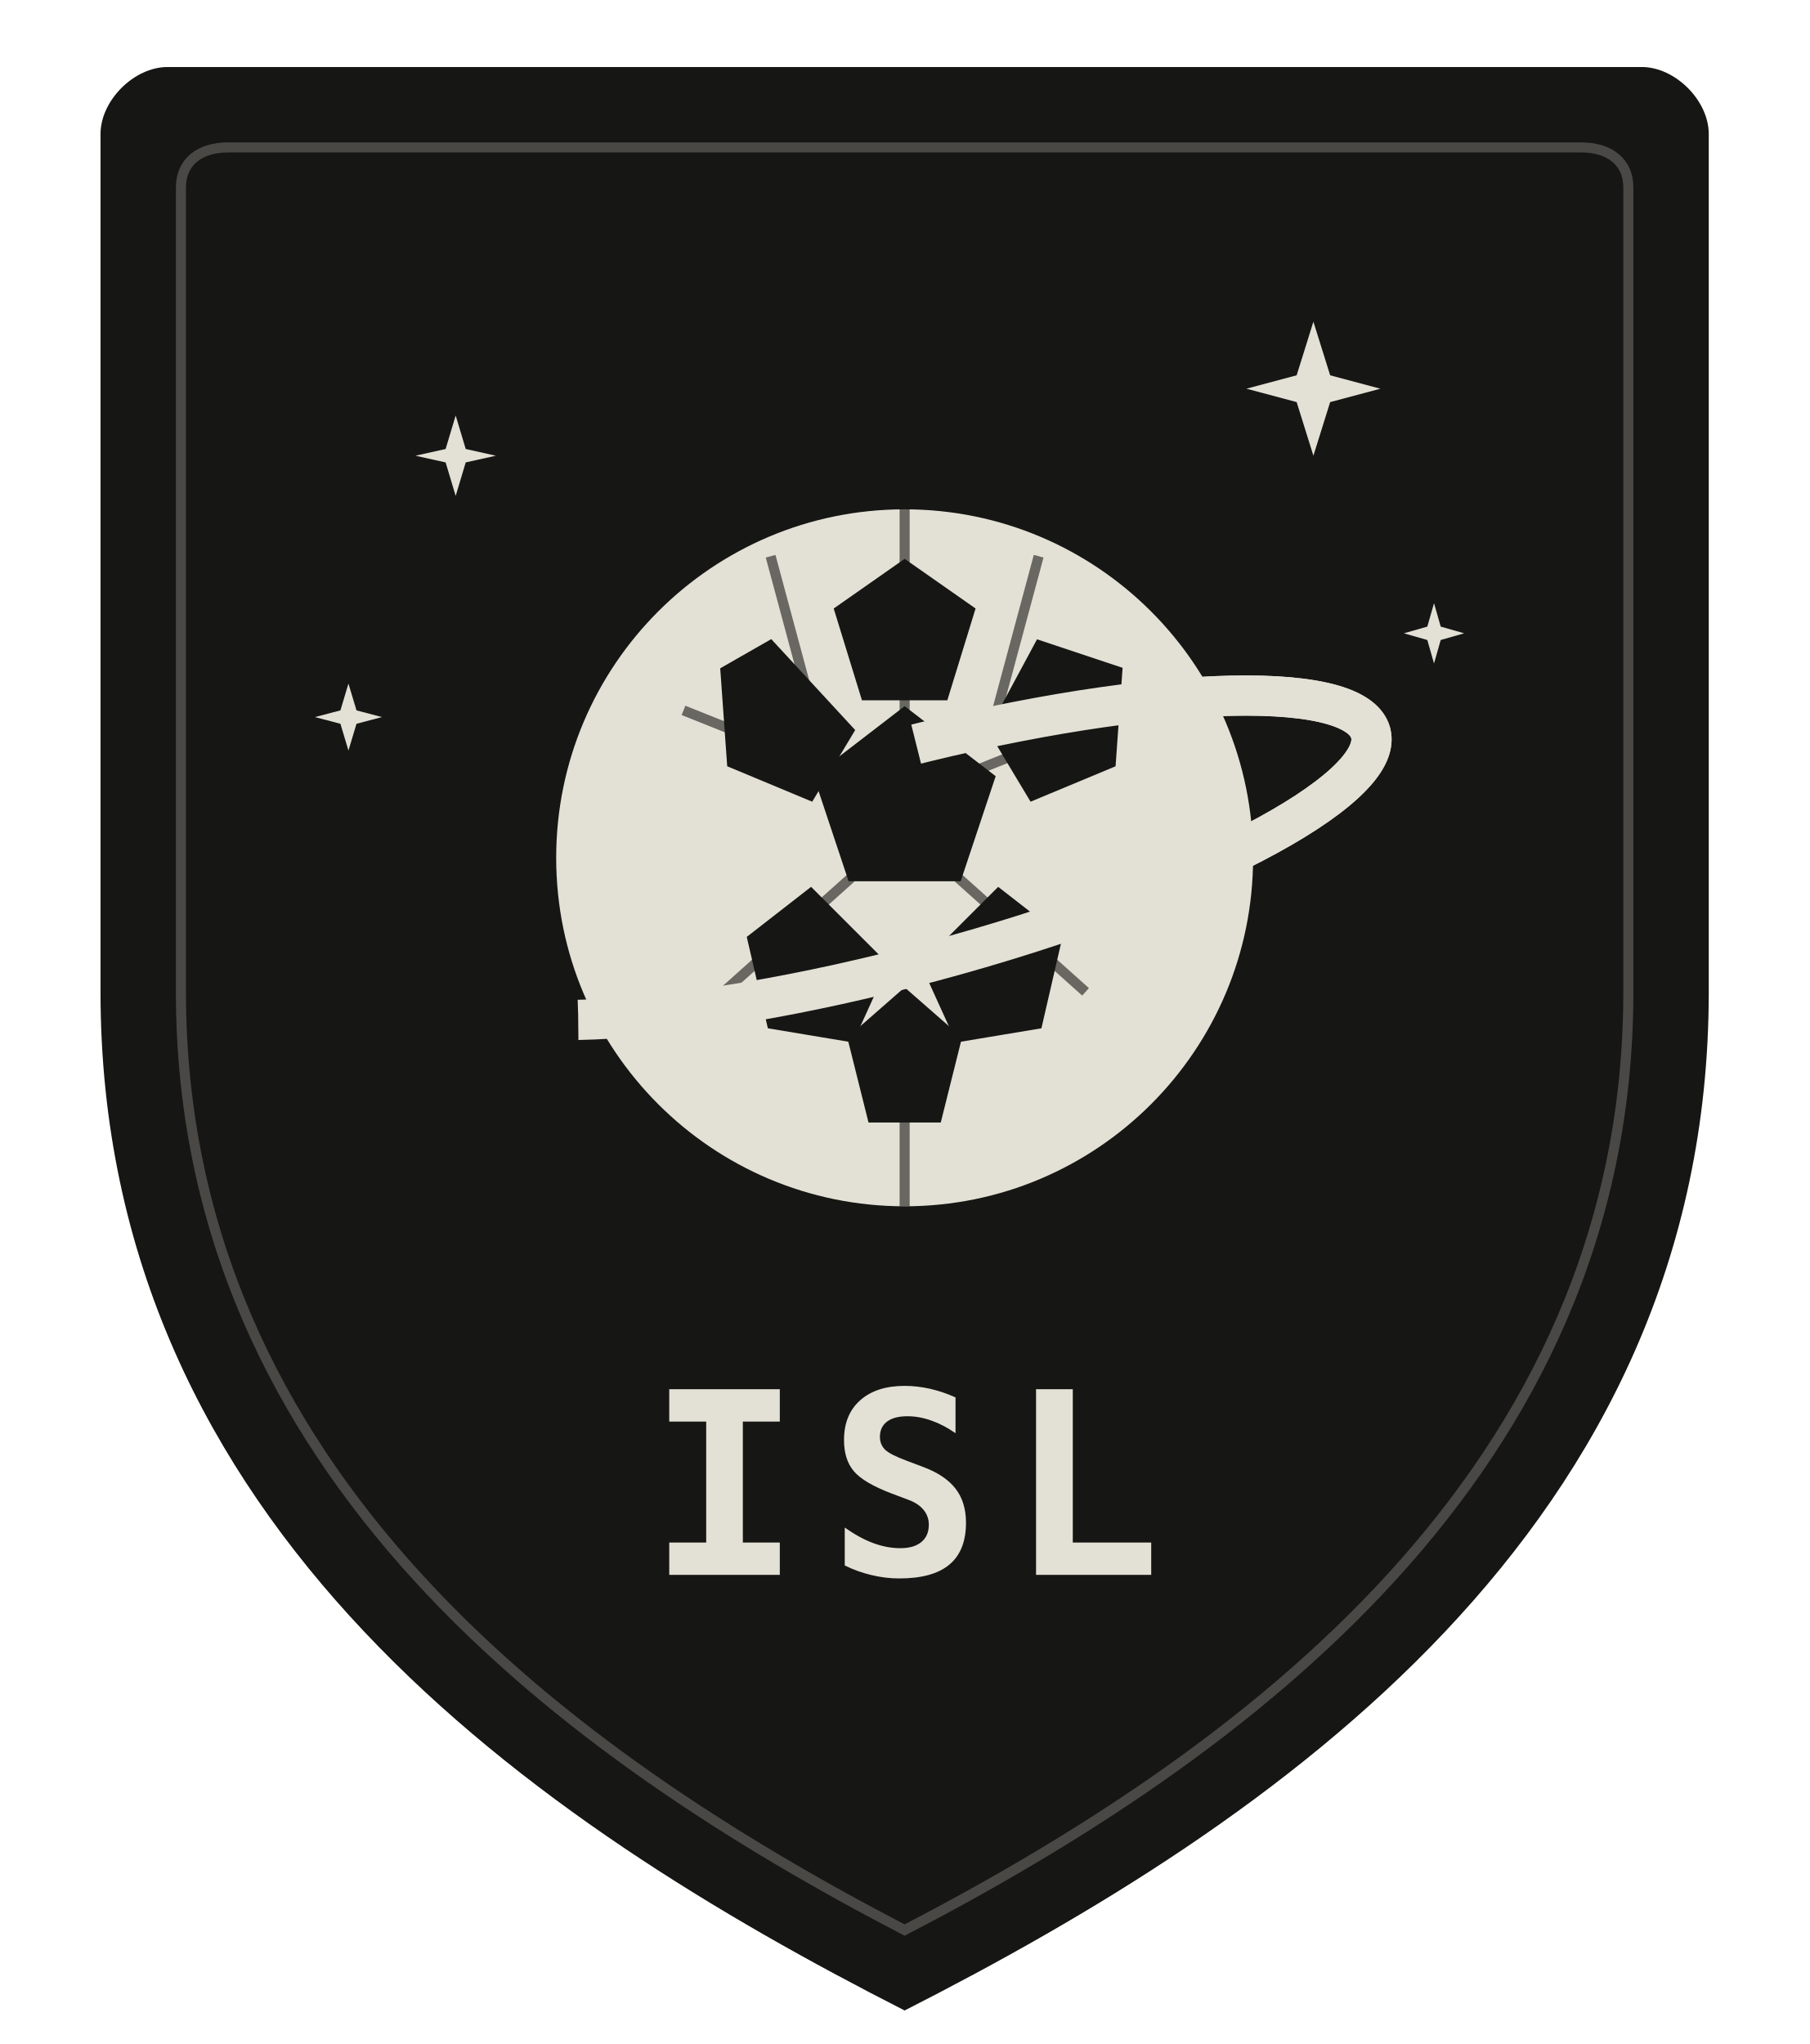
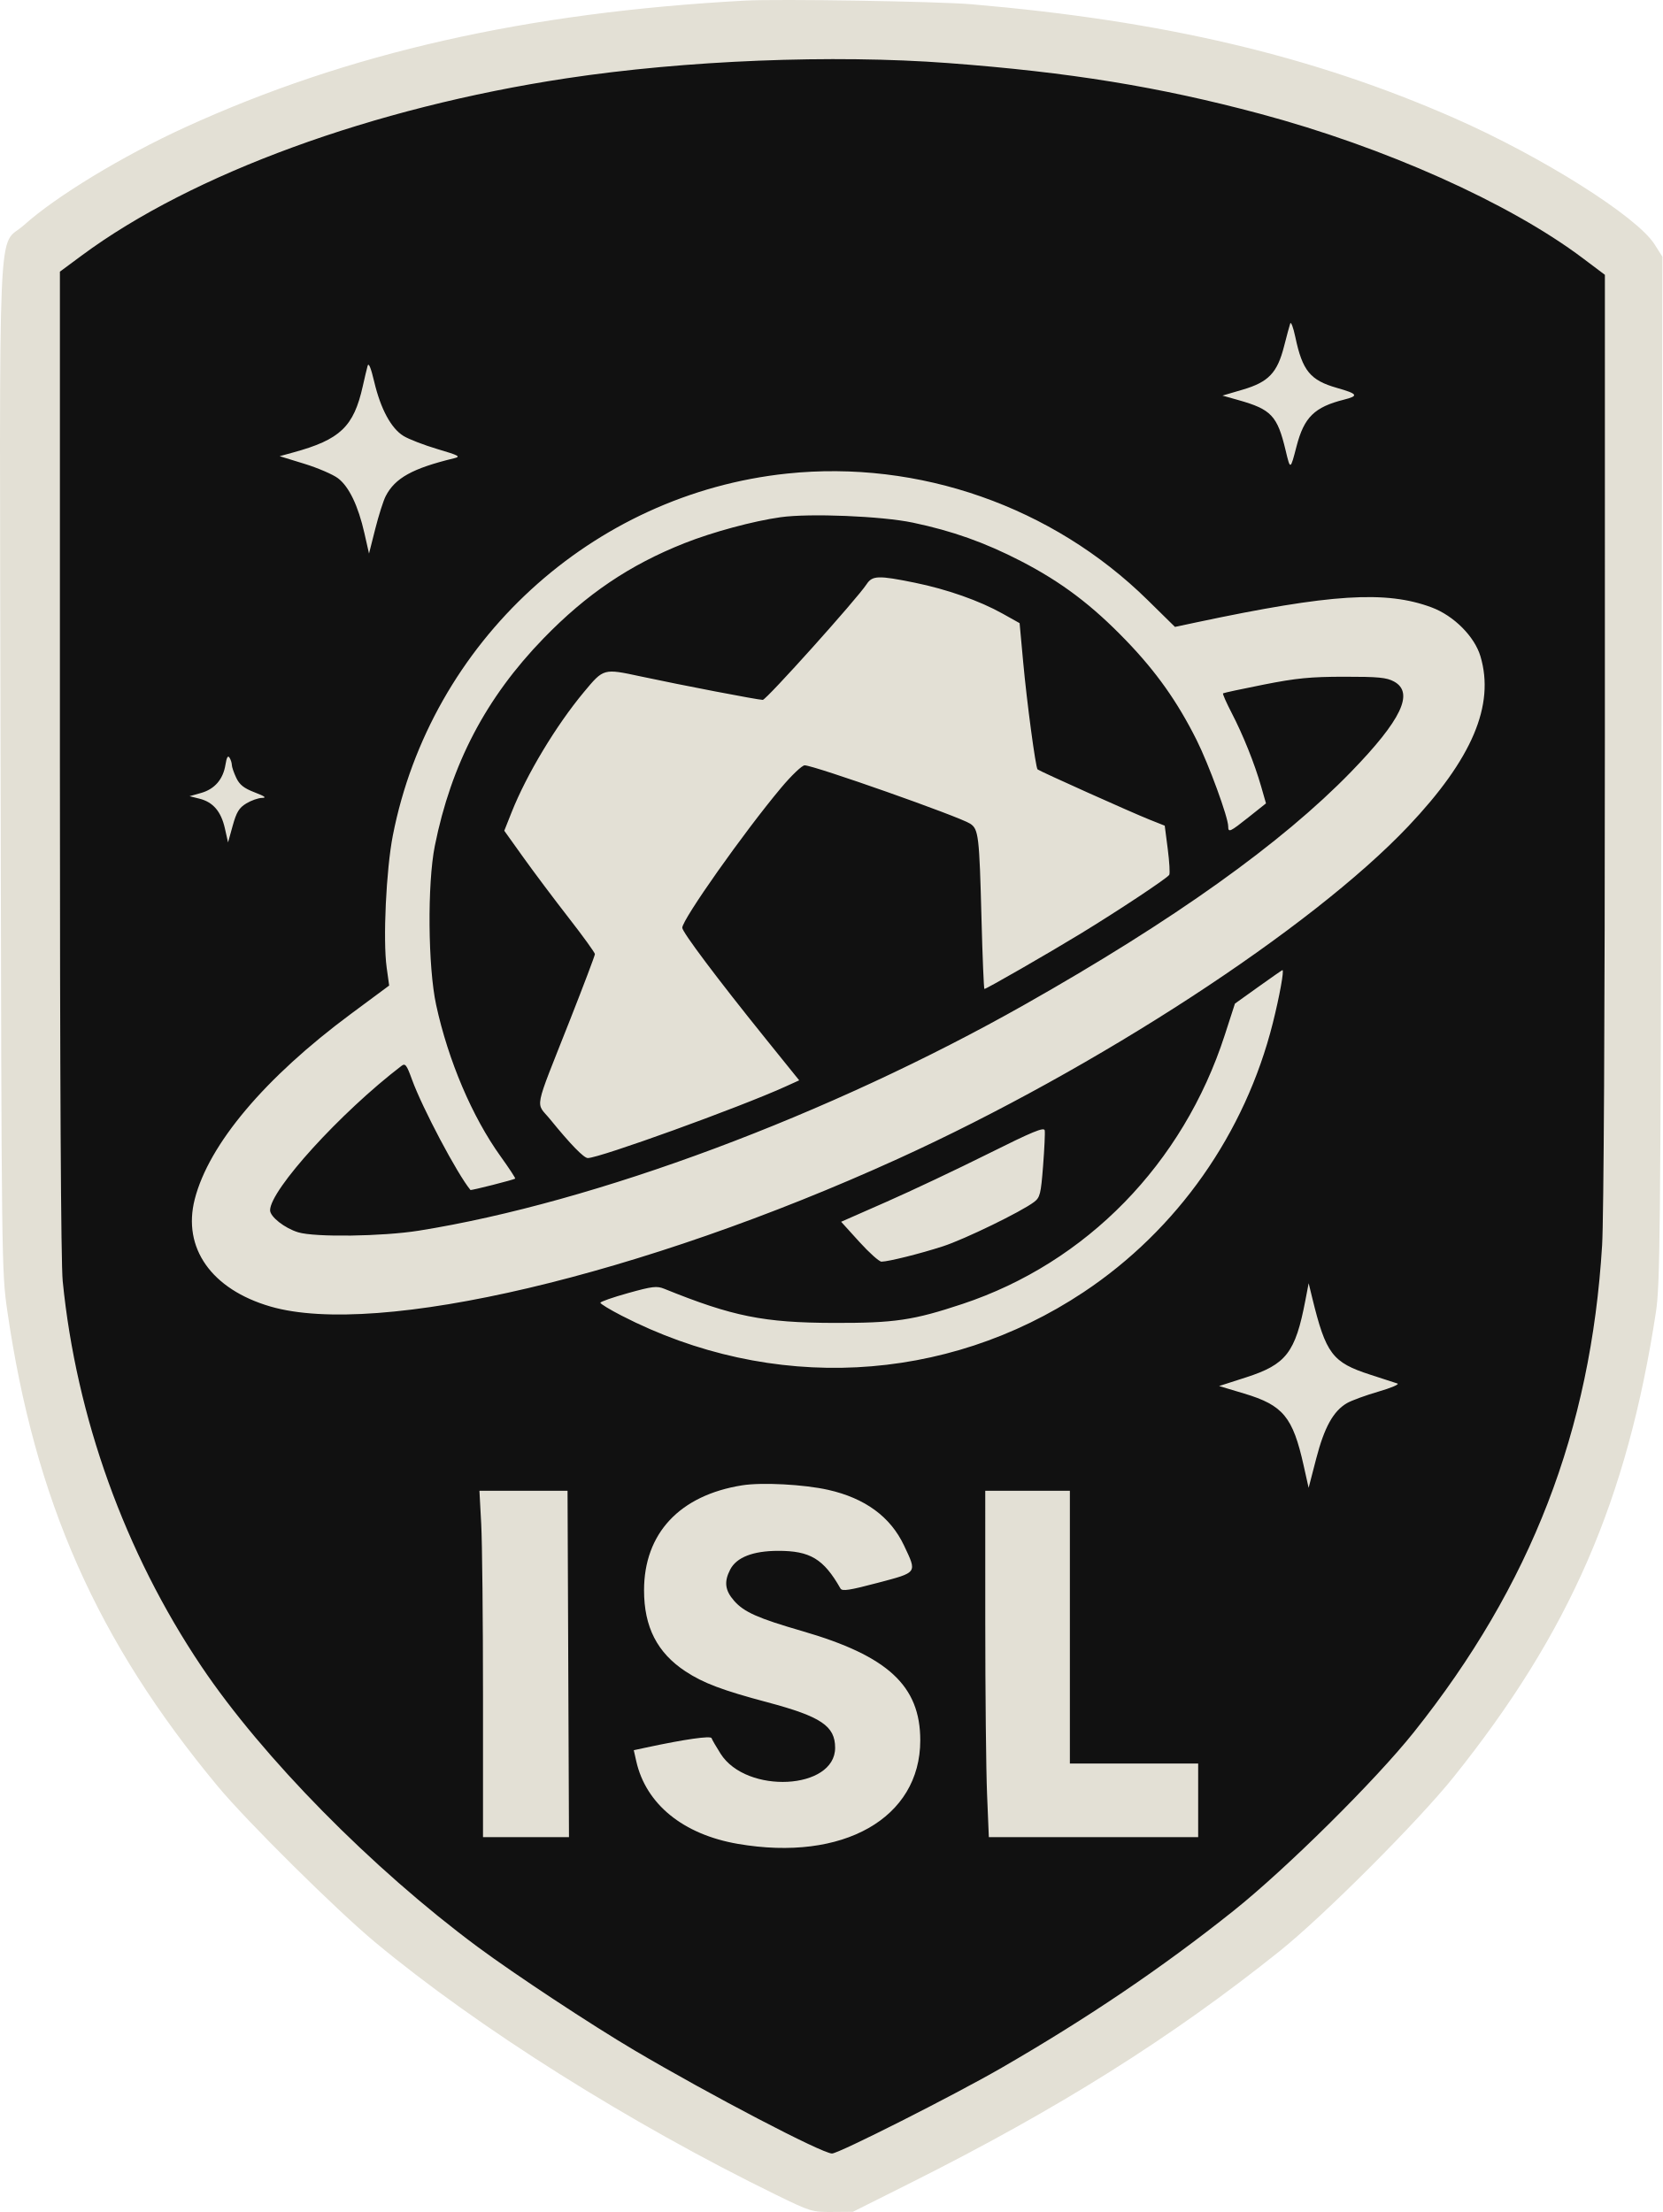
- <svg xmlns="http://www.w3.org/2000/svg" viewBox="0 0 270 305" fill="none">
-   <path d="M135 300 C80 272 15 228 15 148 L15 20 C15 15 20 10 25 10 L245 10 C250 10 255 15 255 20 L255 148 C255 228 190 272 135 300Z" fill="#161614" />
-   <path d="M135 288 C85 262 27 220 27 148 L27 28 C27 24 30 22 34 22 L236 22 C240 22 243 24 243 28 L243 148 C243 220 185 262 135 288Z" fill="none" stroke="#E3E0D5" stroke-width="1.5" opacity="0.25" />
-   <g fill="#E3E0D5">
-     <path d="M196 48 L198.5 56 L206 58 L198.5 60 L196 68 L193.5 60 L186 58 L193.5 56 Z" />
-     <path d="M68 62 L69.5 67 L74 68 L69.5 69 L68 74 L66.5 69 L62 68 L66.5 67 Z" />
-     <path d="M52 102 L53.2 106 L57 107 L53.2 108 L52 112 L50.8 108 L47 107 L50.8 106 Z" />
-     <path d="M214 90 L215 93.5 L218.5 94.5 L215 95.5 L214 99 L213 95.5 L209.5 94.5 L213 93.5 Z" />
-   </g>
-   <ellipse cx="135" cy="128" rx="72" ry="16" fill="none" stroke="#E3E0D5" stroke-width="6" stroke-dasharray="105 130" stroke-dashoffset="0" transform="rotate(-15, 135, 128)" />
-   <circle cx="135" cy="128" r="52" fill="#E3E0D5" />
-   <g fill="#161614" stroke="#161614" stroke-width="1">
-     <polygon points="135,106 148,116 143,131 127,131 122,116" />
-     <polygon points="135,84 145,91 141,104 129,104 125,91" />
-     <polygon points="155,96 167,100 166,114 154,119 148,109" />
-     <polygon points="115,96 127,109 121,119 109,114 108,100" />
-     <polygon points="149,133 158,140 155,153 143,155 138,144" />
-     <polygon points="121,133 132,144 127,155 115,153 112,140" />
-     <polygon points="135,148 143,155 140,167 130,167 127,155" />
-   </g>
-   <g stroke="#161614" stroke-width="1.5" fill="none" opacity="0.6">
-     <line x1="135" y1="76" x2="135" y2="106" />
-     <line x1="155" y1="83" x2="148" y2="109" />
-     <line x1="168" y1="106" x2="143" y2="116" />
-     <line x1="162" y1="148" x2="143" y2="131" />
-     <line x1="135" y1="180" x2="135" y2="148" />
-     <line x1="115" y1="83" x2="122" y2="109" />
-     <line x1="102" y1="106" x2="127" y2="116" />
-     <line x1="108" y1="148" x2="127" y2="131" />
-   </g>
-   <ellipse cx="135" cy="128" rx="72" ry="16" fill="none" stroke="#E3E0D5" stroke-width="6" stroke-dasharray="130 105" stroke-dashoffset="0" transform="rotate(-15, 135, 128)" />
-   <text x="135" y="235" font-family="'Space Mono', monospace" font-size="38" font-weight="700" fill="#E3E0D5" text-anchor="middle" letter-spacing="4">ISL</text>
+ <svg xmlns="http://www.w3.org/2000/svg" width="142" height="189" viewBox="0 0 142 189" fill="#111111">
+   <path d="M5.13 118.028C8.487 148.322 50.364 176.712 70.882 187.121C117.329 170.063 135.935 131.854 139.433 114.882V21.555C81.608 -13.585 24.715 6.913 3.497 21.555C2.643 41.09 1.772 87.735 5.13 118.028Z" fill="#111111" />
+   <path fill-rule="evenodd" clip-rule="evenodd" d="M63.642 0.052C44.986 1.063 29.72 4.517 15.842 10.865C10.466 13.324 4.8 16.762 2.046 19.235C-0.248 21.295 -0.042 16.537 0.05 65.509C0.13 107.893 0.139 108.675 0.622 111.998C2.982 128.241 8.287 140.219 18.63 152.661C21.107 155.64 28.745 163.209 32.042 165.951C40.837 173.266 53.741 181.395 66.308 187.539C69.224 188.964 69.383 189.012 71.088 188.998L72.852 188.984L77.845 186.481C90.394 180.191 100.102 174.089 109.342 166.682C113.072 163.693 121.143 155.611 124.16 151.845C134.083 139.459 138.987 128.188 141.447 112.114C141.802 109.795 141.847 105.372 141.92 65.741L142 21.931L141.328 20.872C139.821 18.497 131.733 13.396 124.265 10.108C112.158 4.78 99.419 1.773 82.994 0.365C80.087 0.116 66.516 -0.104 63.642 0.052ZM81.012 5.39C91.356 6.169 98.986 7.409 107.61 9.716C118.26 12.564 128.932 17.34 135.212 22.069L137.089 23.482L137.087 63.021C137.085 86.707 136.991 104.1 136.851 106.401C135.887 122.24 130.787 135.437 120.774 148C117.475 152.139 109.875 159.667 105.355 163.274C99.28 168.121 92.94 172.414 85.559 176.677C81.527 179.006 71.644 184.003 71.07 184.003C70.231 184.003 60.659 179.003 54.198 175.189C50.512 173.013 43.927 168.668 40.8 166.347C31.765 159.643 22.424 150.154 17.195 142.368C10.665 132.643 6.514 121.107 5.357 109.468C5.202 107.913 5.117 92.145 5.117 65.133V23.212L6.977 21.834C16.408 14.846 31.862 9.193 48.369 6.693C58.563 5.149 71.144 4.647 81.012 5.39ZM110.21 27.642C110.144 27.834 109.907 28.713 109.682 29.595C109.106 31.858 108.354 32.645 106.152 33.292L104.422 33.801L105.78 34.184C108.597 34.977 109.111 35.524 109.816 38.478C110.222 40.181 110.22 40.181 110.751 38.129C111.394 35.651 112.277 34.782 114.805 34.146C116.091 33.823 115.988 33.652 114.196 33.142C111.92 32.494 111.253 31.679 110.648 28.807C110.472 27.974 110.275 27.45 110.21 27.642ZM31.403 31.254C31.331 31.51 31.144 32.297 30.987 33.001C30.216 36.459 29.059 37.562 25.053 38.658L23.887 38.978L25.985 39.623C27.14 39.978 28.438 40.536 28.87 40.863C29.811 41.574 30.598 43.214 31.13 45.568L31.521 47.298L32.054 45.19C32.347 44.031 32.749 42.77 32.947 42.388C33.747 40.841 35.238 40.016 38.787 39.156C39.386 39.011 39.224 38.921 37.372 38.372C36.222 38.032 34.913 37.525 34.462 37.247C33.407 36.596 32.515 34.942 31.967 32.624C31.684 31.424 31.488 30.949 31.403 31.254ZM67.221 40.464C50.56 42.218 36.798 54.858 33.557 71.381C32.985 74.3 32.702 80.323 33.028 82.665L33.242 84.208L29.981 86.626C22.625 92.081 17.842 97.757 16.635 102.463C15.567 106.63 18.065 110.17 23.106 111.634C32.254 114.292 54.803 108.983 76.699 99.016C93.683 91.285 112.022 79.331 120.297 70.597C125.753 64.837 127.7 60.252 126.46 56.079C125.957 54.384 124.186 52.608 122.295 51.901C118.392 50.442 113.696 50.739 102.23 53.169L100.365 53.565L98.025 51.264C89.909 43.283 78.485 39.278 67.221 40.464ZM77.981 44.657C81.361 45.368 84.132 46.354 87.199 47.938C90.67 49.731 93.266 51.691 96.191 54.726C98.767 57.4 100.572 59.947 102.213 63.229C103.256 65.314 104.912 69.841 104.912 70.607C104.912 71.162 105.051 71.1 106.668 69.814L108.14 68.643L107.724 67.192C107.16 65.228 106.188 62.805 105.2 60.9C104.75 60.031 104.422 59.285 104.471 59.242C104.521 59.199 106.083 58.862 107.943 58.495C110.745 57.941 111.923 57.825 114.821 57.822C117.736 57.819 118.445 57.888 119.077 58.233C120.818 59.184 119.712 61.51 115.412 65.942C109.485 72.05 100.259 78.633 87.541 85.828C70.828 95.284 50.831 102.748 35.778 105.151C32.665 105.648 26.904 105.727 25.471 105.292C24.316 104.941 23.071 103.964 23.071 103.408C23.071 101.674 29.099 95.047 34.289 91.076C34.617 90.825 34.732 90.973 35.194 92.246C36.074 94.674 39.074 100.339 40.186 101.675C40.234 101.733 43.912 100.799 44.008 100.704C44.045 100.667 43.483 99.811 42.759 98.802C40.333 95.424 38.286 90.613 37.256 85.866C36.554 82.634 36.494 75.505 37.142 72.275C38.545 65.278 41.507 59.623 46.422 54.551C50.102 50.755 53.782 48.268 58.465 46.412C60.865 45.46 64.348 44.519 66.673 44.193C69.16 43.844 75.315 44.096 77.981 44.657ZM74.021 49.923C73.201 51.174 65.459 59.8 65.156 59.8C64.747 59.8 58.234 58.548 54.732 57.796C51.536 57.11 51.568 57.102 49.882 59.126C47.497 61.99 44.986 66.166 43.699 69.409L43.075 70.98L44.7 73.254C45.594 74.505 47.336 76.827 48.571 78.414C49.807 80.001 50.817 81.4 50.817 81.522C50.817 81.644 49.86 84.173 48.691 87.142C45.524 95.179 45.739 94.095 47.001 95.647C48.727 97.771 49.871 98.948 50.21 98.948C51.206 98.948 63.136 94.633 67.062 92.853L68.267 92.307L65.356 88.695C61.294 83.655 58.279 79.639 58.279 79.27C58.279 78.562 63.539 71.109 66.718 67.315C67.603 66.257 68.511 65.392 68.734 65.392C69.52 65.392 81.956 69.777 82.873 70.378C83.587 70.846 83.654 71.407 83.839 78.5C83.925 81.8 84.037 84.5 84.088 84.5C84.256 84.5 89.497 81.486 92.276 79.792C95.521 77.813 99.694 75.045 99.876 74.75C99.948 74.634 99.89 73.642 99.749 72.544L99.491 70.549L98.179 70.027C96.679 69.43 88.766 65.878 88.627 65.739C88.461 65.573 87.711 59.981 87.4 56.58L87.094 53.243L85.647 52.434C83.657 51.322 80.894 50.349 78.132 49.786C75.019 49.153 74.515 49.169 74.021 49.923ZM19.259 65.338C19.059 66.59 18.337 67.425 17.171 67.754L16.192 68.03L17.043 68.243C18.198 68.533 18.884 69.334 19.208 70.772L19.48 71.979L19.878 70.545C20.2 69.388 20.423 69.022 21.033 68.651C21.448 68.397 22.051 68.184 22.371 68.177C22.801 68.168 22.638 68.043 21.753 67.703C20.834 67.35 20.464 67.056 20.179 66.456C19.974 66.024 19.805 65.53 19.803 65.357C19.801 65.184 19.711 64.903 19.602 64.733C19.469 64.522 19.359 64.715 19.259 65.338ZM107.473 84.33L105.488 85.751L104.614 88.451C101.057 99.433 92.803 107.894 82.213 111.414C78.007 112.813 76.415 113.048 71.219 113.034C65.234 113.017 62.58 112.483 56.739 110.117C56.107 109.861 55.719 109.907 53.65 110.485C52.349 110.848 51.284 111.22 51.284 111.312C51.284 111.404 52.097 111.898 53.091 112.41C65.893 119.006 80.76 118.252 92.554 110.409C100.565 105.082 106.357 96.844 108.724 87.411C109.298 85.122 109.71 82.85 109.543 82.889C109.497 82.9 108.565 83.548 107.473 84.33ZM84.393 98.588C81.764 99.9 77.867 101.743 75.731 102.683L71.849 104.392L73.395 106.098C74.245 107.036 75.1 107.801 75.295 107.8C75.9 107.794 78.593 107.121 80.546 106.488C82.393 105.889 87.255 103.524 88.333 102.7C88.84 102.313 88.912 102.02 89.099 99.62C89.213 98.161 89.276 96.795 89.24 96.585C89.187 96.28 88.206 96.685 84.393 98.588ZM111.503 111.112C110.649 115.57 109.869 116.582 106.433 117.688L104.135 118.427L106.279 119.07C109.604 120.067 110.431 121.068 111.355 125.212L111.782 127.125L112.429 124.63C113.125 121.948 113.891 120.566 115.058 119.887C115.441 119.665 116.646 119.223 117.736 118.906C118.826 118.59 119.56 118.277 119.368 118.212C119.176 118.146 118.138 117.809 117.062 117.462C113.806 116.412 113.259 115.689 112.086 110.879L111.785 109.643L111.503 111.112ZM63.397 126.91C58.057 127.759 55.014 131.016 55.014 135.883C55.014 139.016 56.142 141.22 58.557 142.809C60.077 143.809 61.712 144.426 65.566 145.452C70.135 146.669 71.336 147.477 71.336 149.337C71.336 152.929 63.761 153.323 61.554 149.845C61.173 149.244 60.825 148.645 60.782 148.513C60.707 148.291 58.499 148.607 55.217 149.31L54.137 149.542L54.348 150.478C55.174 154.154 58.353 156.742 63.031 157.547C72.019 159.095 78.609 155.352 78.609 148.699C78.609 144.043 75.851 141.488 68.538 139.369C64.736 138.267 63.555 137.743 62.707 136.777C61.927 135.889 61.834 135.149 62.374 134.105C62.914 133.063 64.314 132.515 66.452 132.509C69.202 132.501 70.352 133.194 71.793 135.727C71.936 135.977 72.563 135.881 74.976 135.242C78.411 134.332 78.342 134.429 77.221 132.052C76.065 129.601 73.896 128.009 70.743 127.298C68.673 126.831 65.087 126.642 63.397 126.91ZM41.105 130.21C41.189 131.768 41.258 138.427 41.258 145.007V156.972H48.602L48.479 127.377H40.953L41.105 130.21ZM84.161 138.504C84.161 144.624 84.23 151.283 84.314 153.302L84.466 156.972H102.347V150.68H91.388V127.377H84.16L84.161 138.504Z" fill="#E3E0D5" />
</svg>
